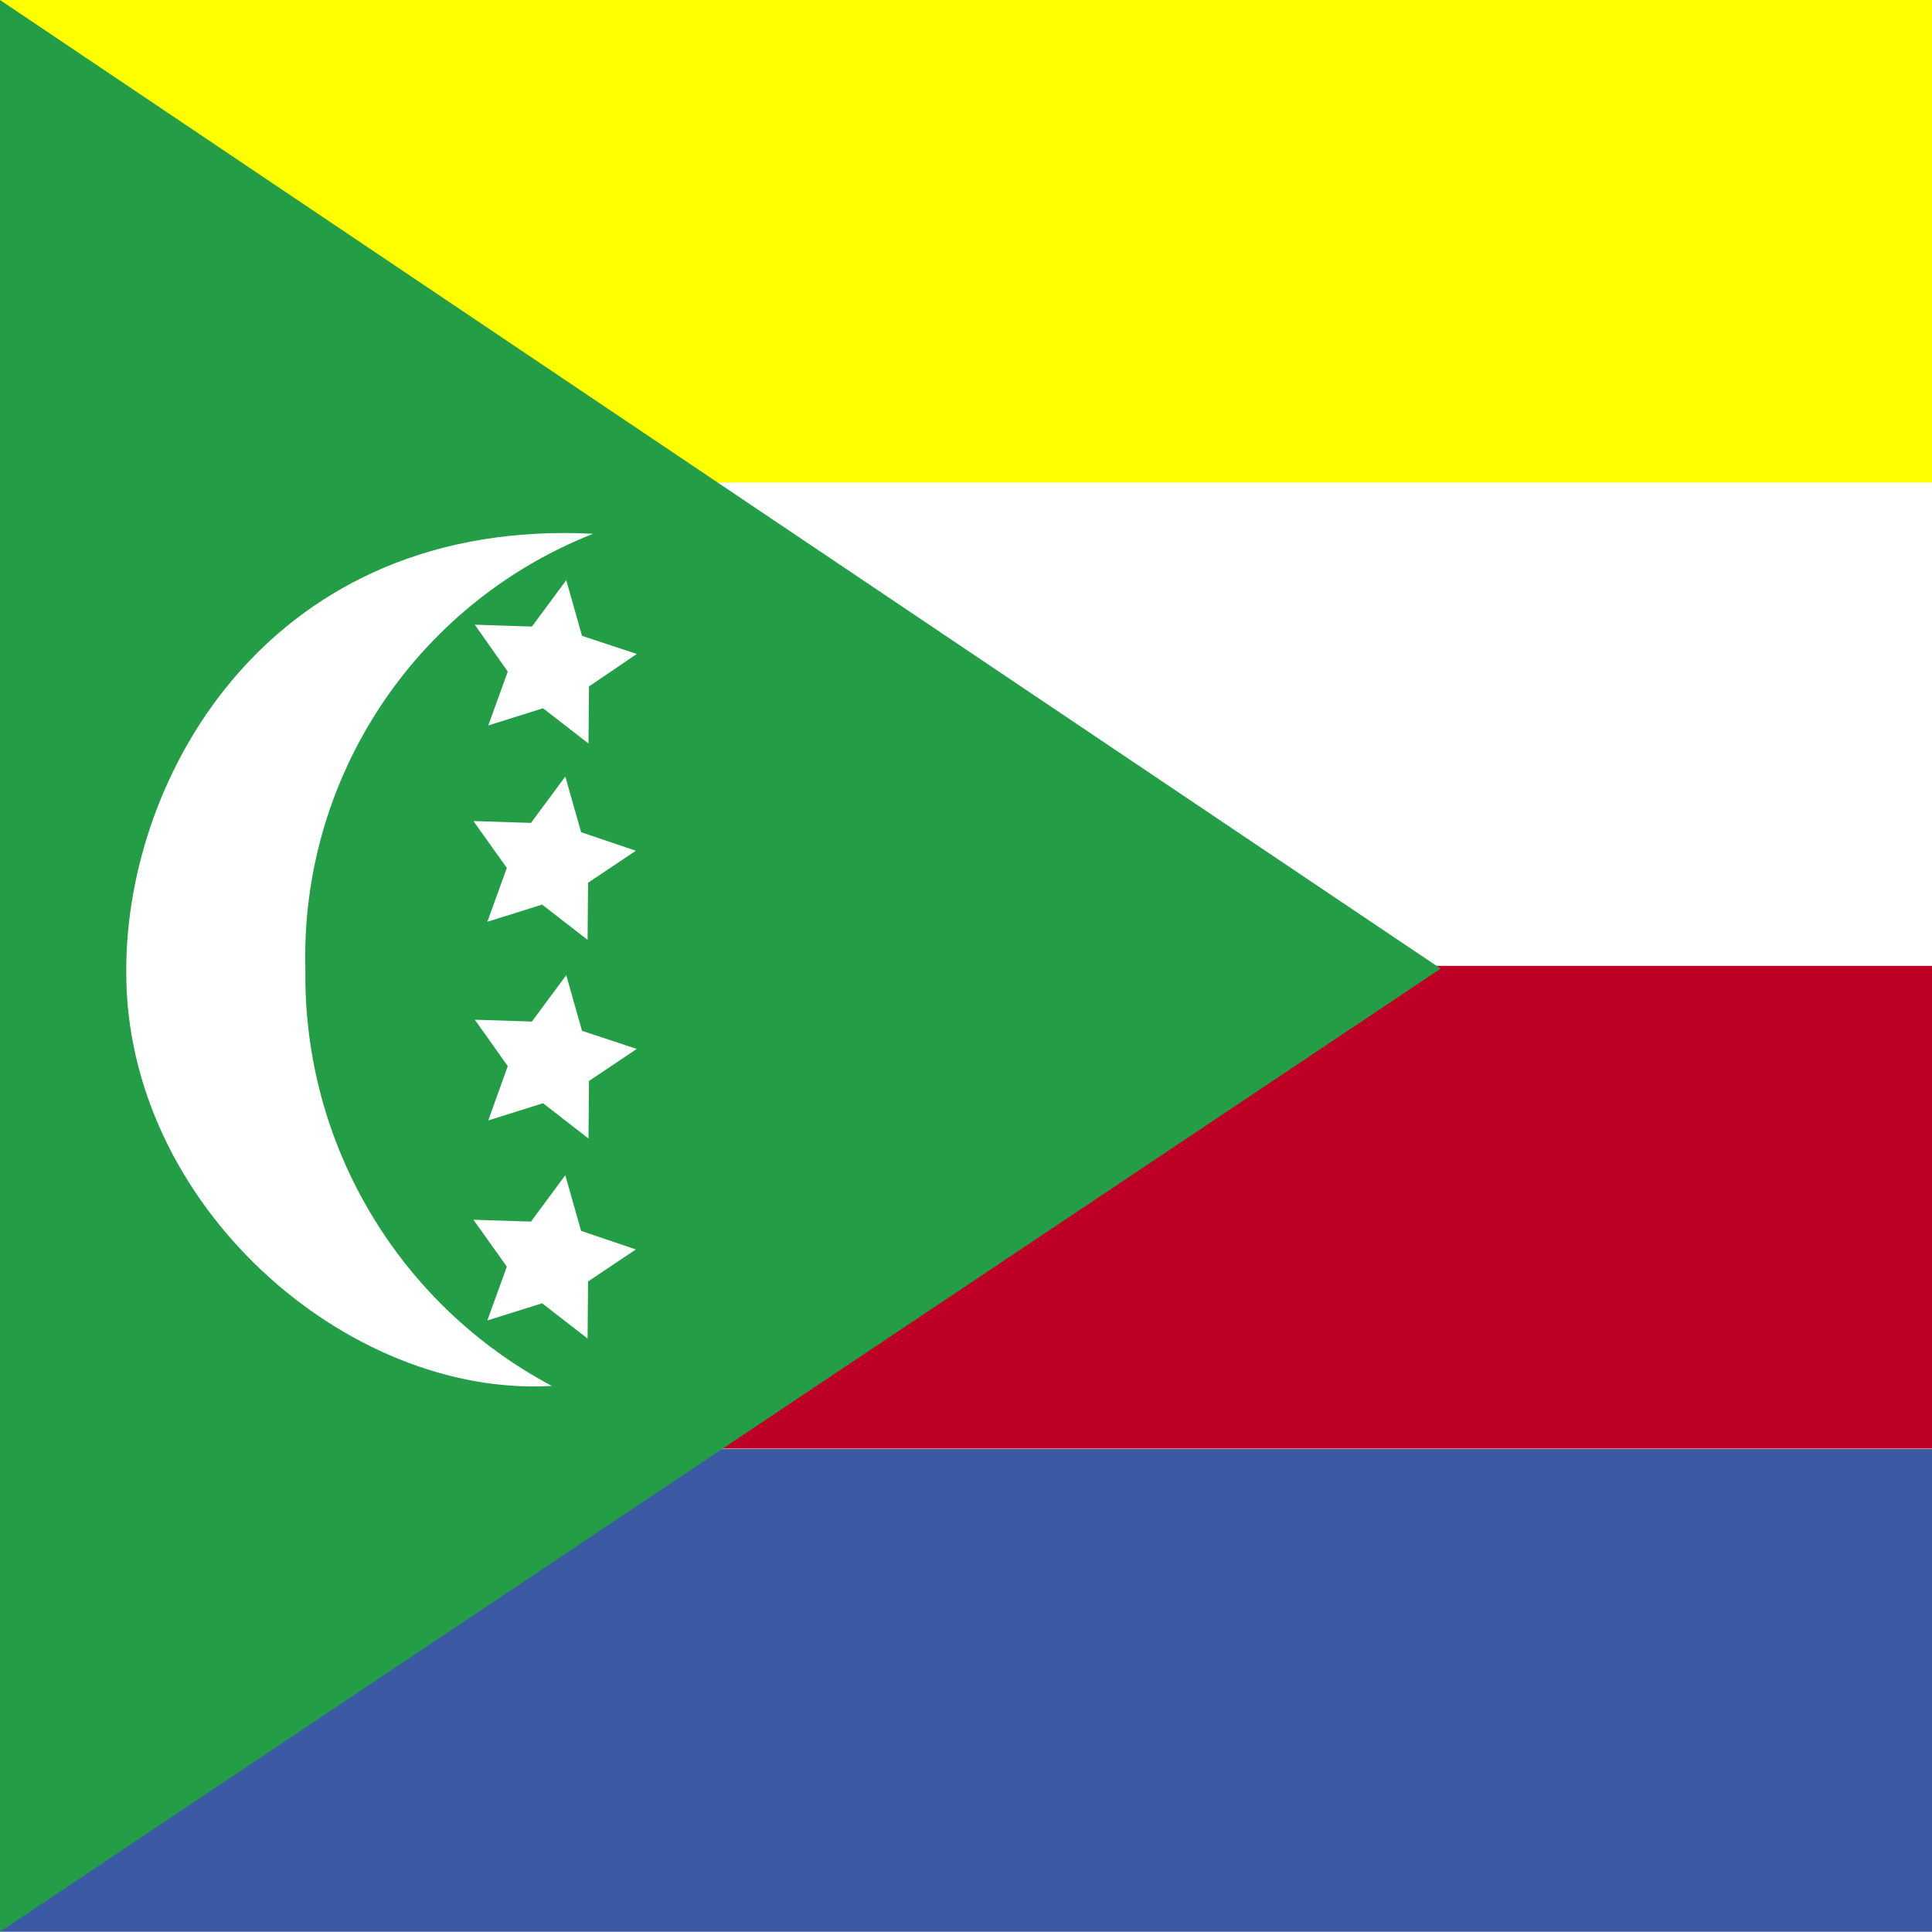
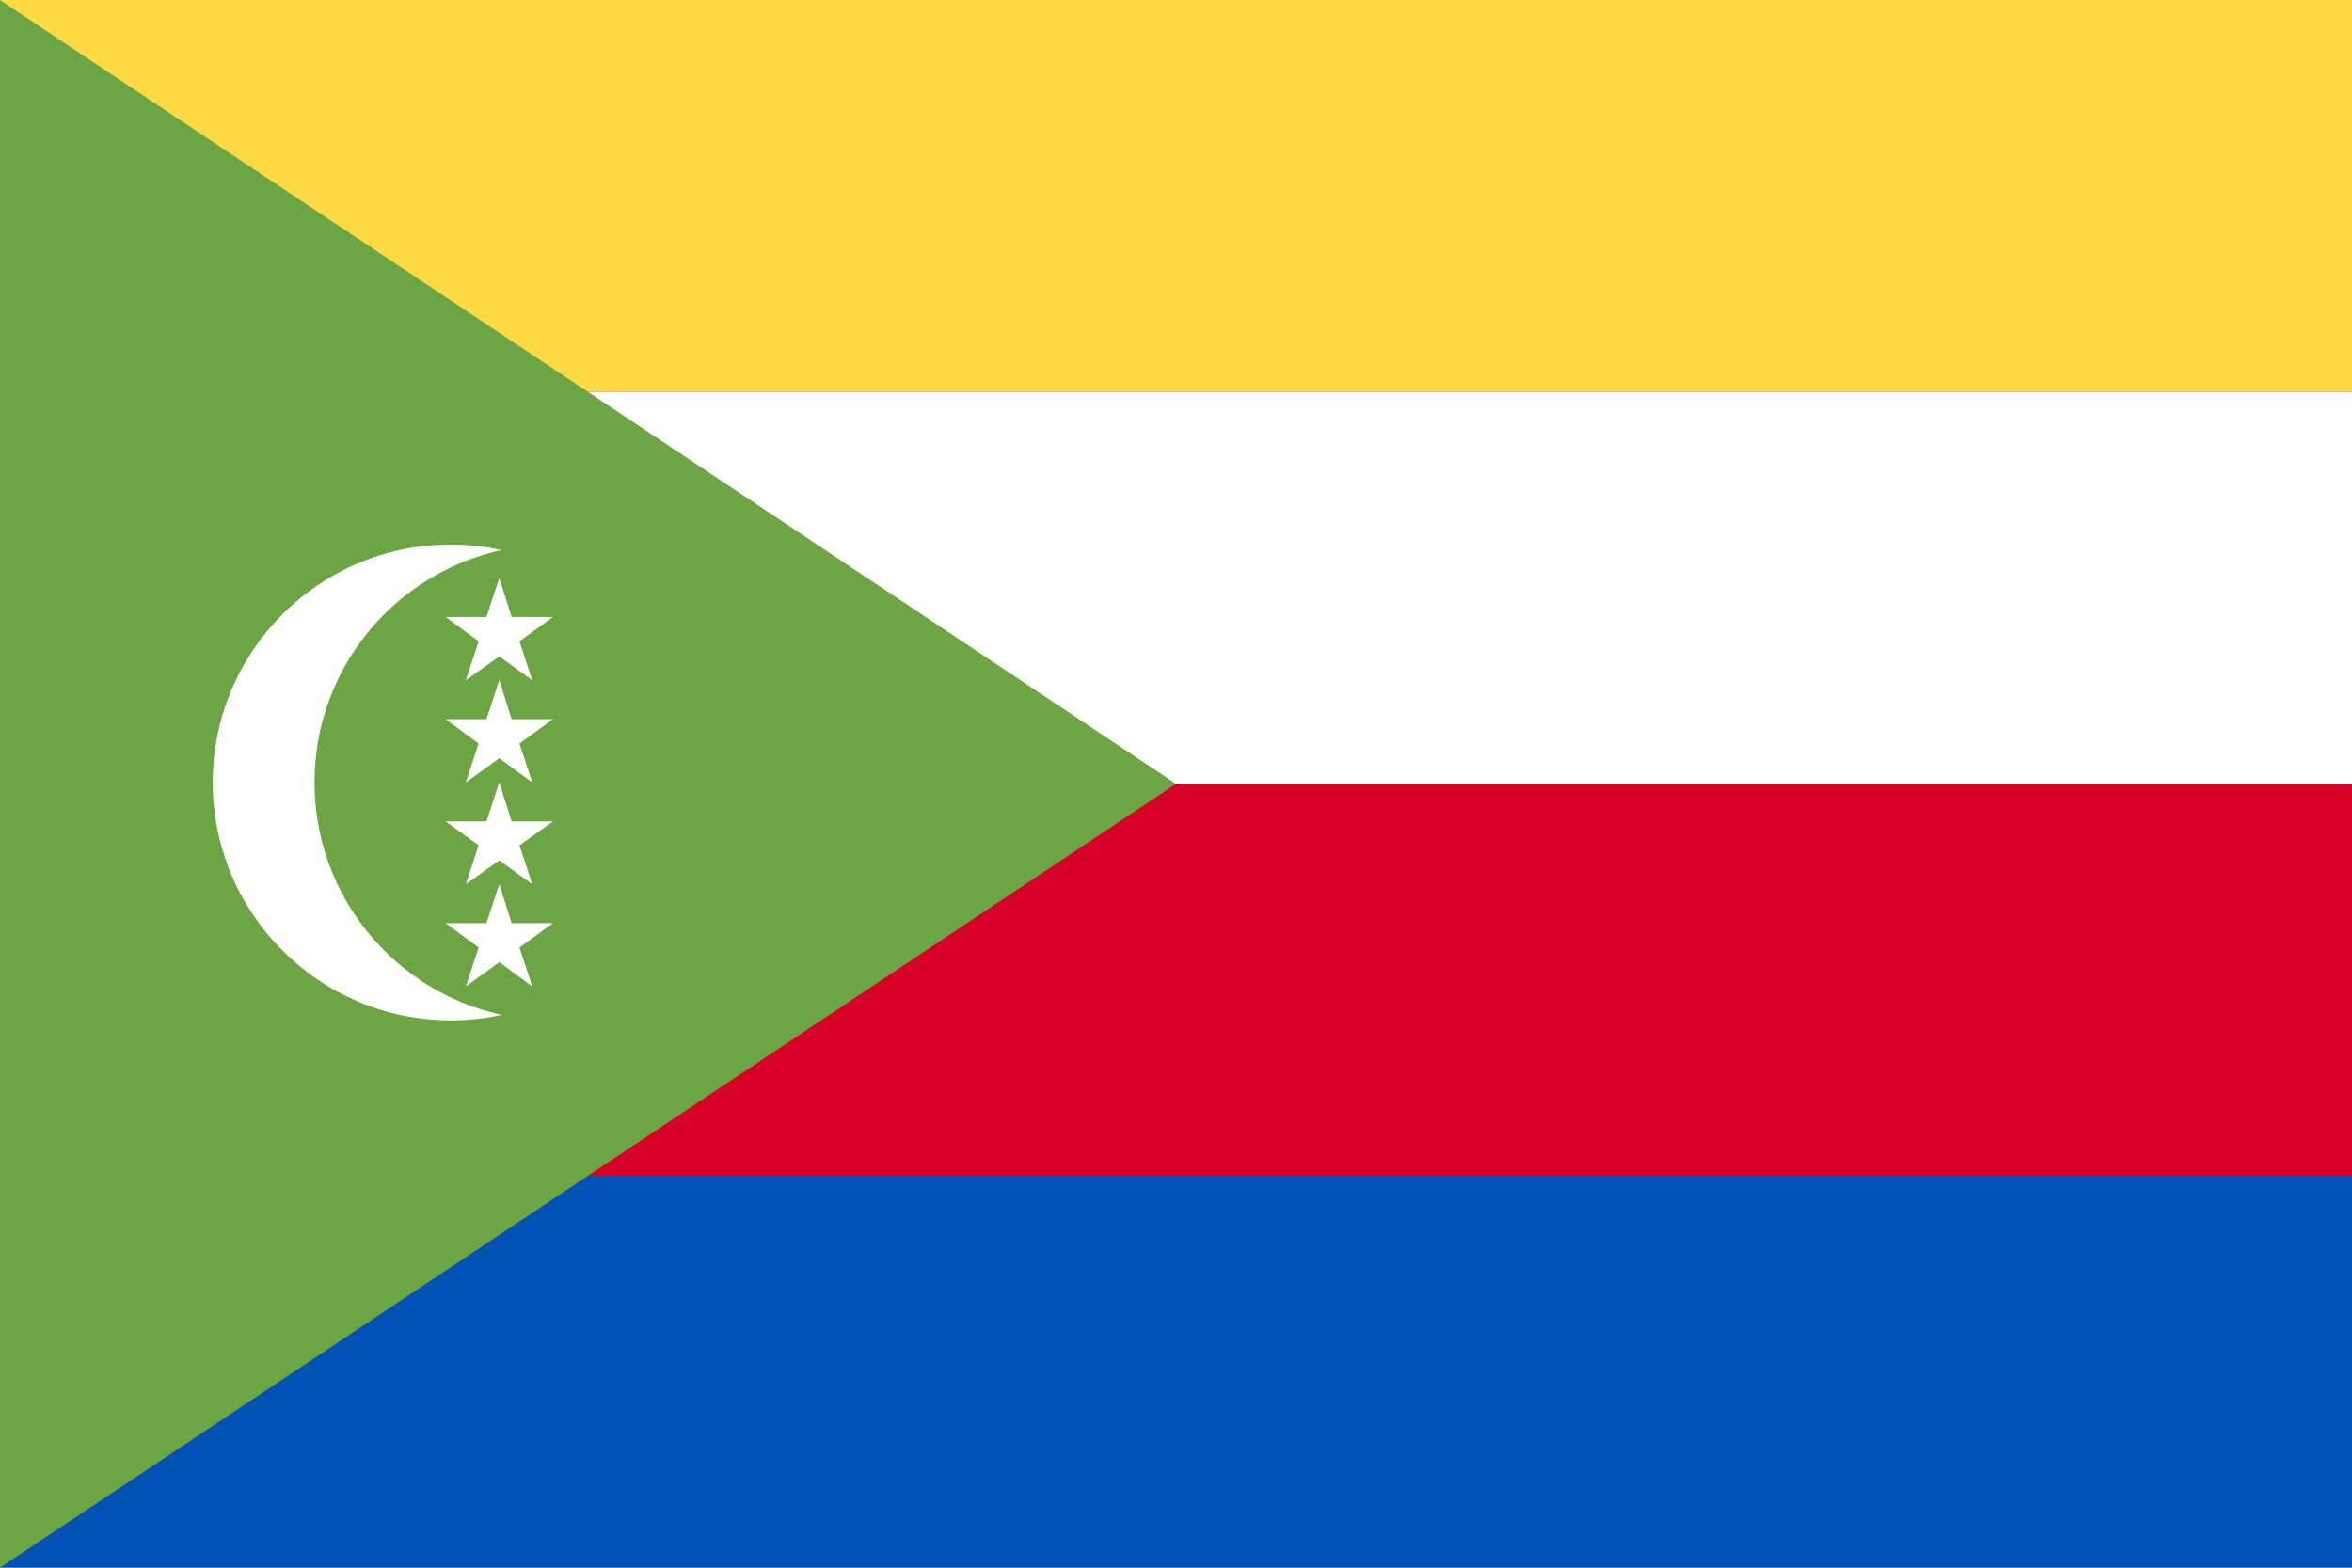
- <svg xmlns="http://www.w3.org/2000/svg" id="flag-icons-km" viewBox="0 0 512 512">
-   <defs>
-     <clipPath id="km-a">
-       <path fill-opacity=".7" d="M0 0h416.3v416.3H0z" />
-     </clipPath>
-   </defs>
-   <g fill-rule="evenodd" clip-path="url(#km-a)" transform="scale(1.23)">
-     <path fill="#ff0" d="M0 0h625v104H0z" />
-     <path fill="#fff" d="M0 104h625v104.1H0z" />
-     <path fill="#be0027" d="M0 208.1h625v104H0z" />
-     <path fill="#3b5aa3" d="M0 312.2h625v104H0z" />
-     <path fill="#239e46" d="M0 0v416.2l310.4-207.5z" />
-     <path fill="#fff" d="M127.8 115c-69.2-3.5-100.7 51.6-100.6 94.2-.2 50.4 47.6 92 91.7 89.4A100 100 0 0 1 65.8 209a98 98 0 0 1 62-94" />
-     <path fill="#fff" d="m126.8 160.2-9.8-7.6-11.8 3.7 4.2-11.6-7.1-10.1 12.3.4 7.4-10 3.4 12 11.8 3.9-10.3 7zm-.2 42.3-9.8-7.6-11.8 3.7 4.2-11.6-7.2-10.1 12.4.4 7.4-10 3.4 12 11.8 4-10.3 6.9zm.2 42.8-9.8-7.6-11.8 3.7 4.2-11.7-7.1-10 12.3.4 7.4-10 3.4 12 11.8 3.9-10.3 6.9zm-.2 43.1-9.8-7.6-11.8 3.7 4.2-11.6-7.2-10.1 12.4.4 7.4-10 3.4 12 11.8 4-10.3 6.9z" />
+ <svg xmlns="http://www.w3.org/2000/svg" viewBox="0 0 513 342">
+   <rect y="0" fill="#0052B4" width="513" height="342" />
+   <rect y="0" fill="#FFDA44" width="513" height="85.5" />
+   <rect y="85.5" fill="#FFFFFF" width="513" height="85.5" />
+   <rect y="171" fill="#D80027" width="513" height="85.5" />
+   <polygon fill="#6DA544" points="256.5,171 0,342 0,0 " />
+   <g fill="#FFFFFF">
+     <path d="M68.6,170.7c0-24.9,17.5-45.6,40.8-50.7c-3.6-0.8-7.3-1.2-11.1-1.2c-28.7,0-51.9,23.3-51.9,51.9   s23.3,51.9,51.9,51.9c3.8,0,7.5-0.4,11.1-1.2C86.1,216.3,68.6,195.5,68.6,170.7z" />
+     <polygon points="108.9,126.1 111.6,134.6 120.6,134.6 113.3,139.9 116.1,148.4 108.9,143.2 101.6,148.4 104.4,139.9   97.2,134.6 106.1,134.6  " />
+     <polygon points="108.9,148.4 111.6,156.9 120.6,156.9 113.3,162.2 116.1,170.7 108.9,165.4 101.6,170.7 104.4,162.2   97.2,156.9 106.1,156.9  " />
+     <polygon points="108.9,170.7 111.6,179.2 120.6,179.2 113.3,184.4 116.1,192.9 108.9,187.7 101.6,192.9 104.4,184.4   97.2,179.2 106.1,179.2  " />
+     <polygon points="108.9,192.9 111.6,201.4 120.6,201.4 113.3,206.7 116.1,215.2 108.9,209.9 101.6,215.2 104.4,206.7   97.2,201.4 106.1,201.4  " />
  </g>
</svg>
